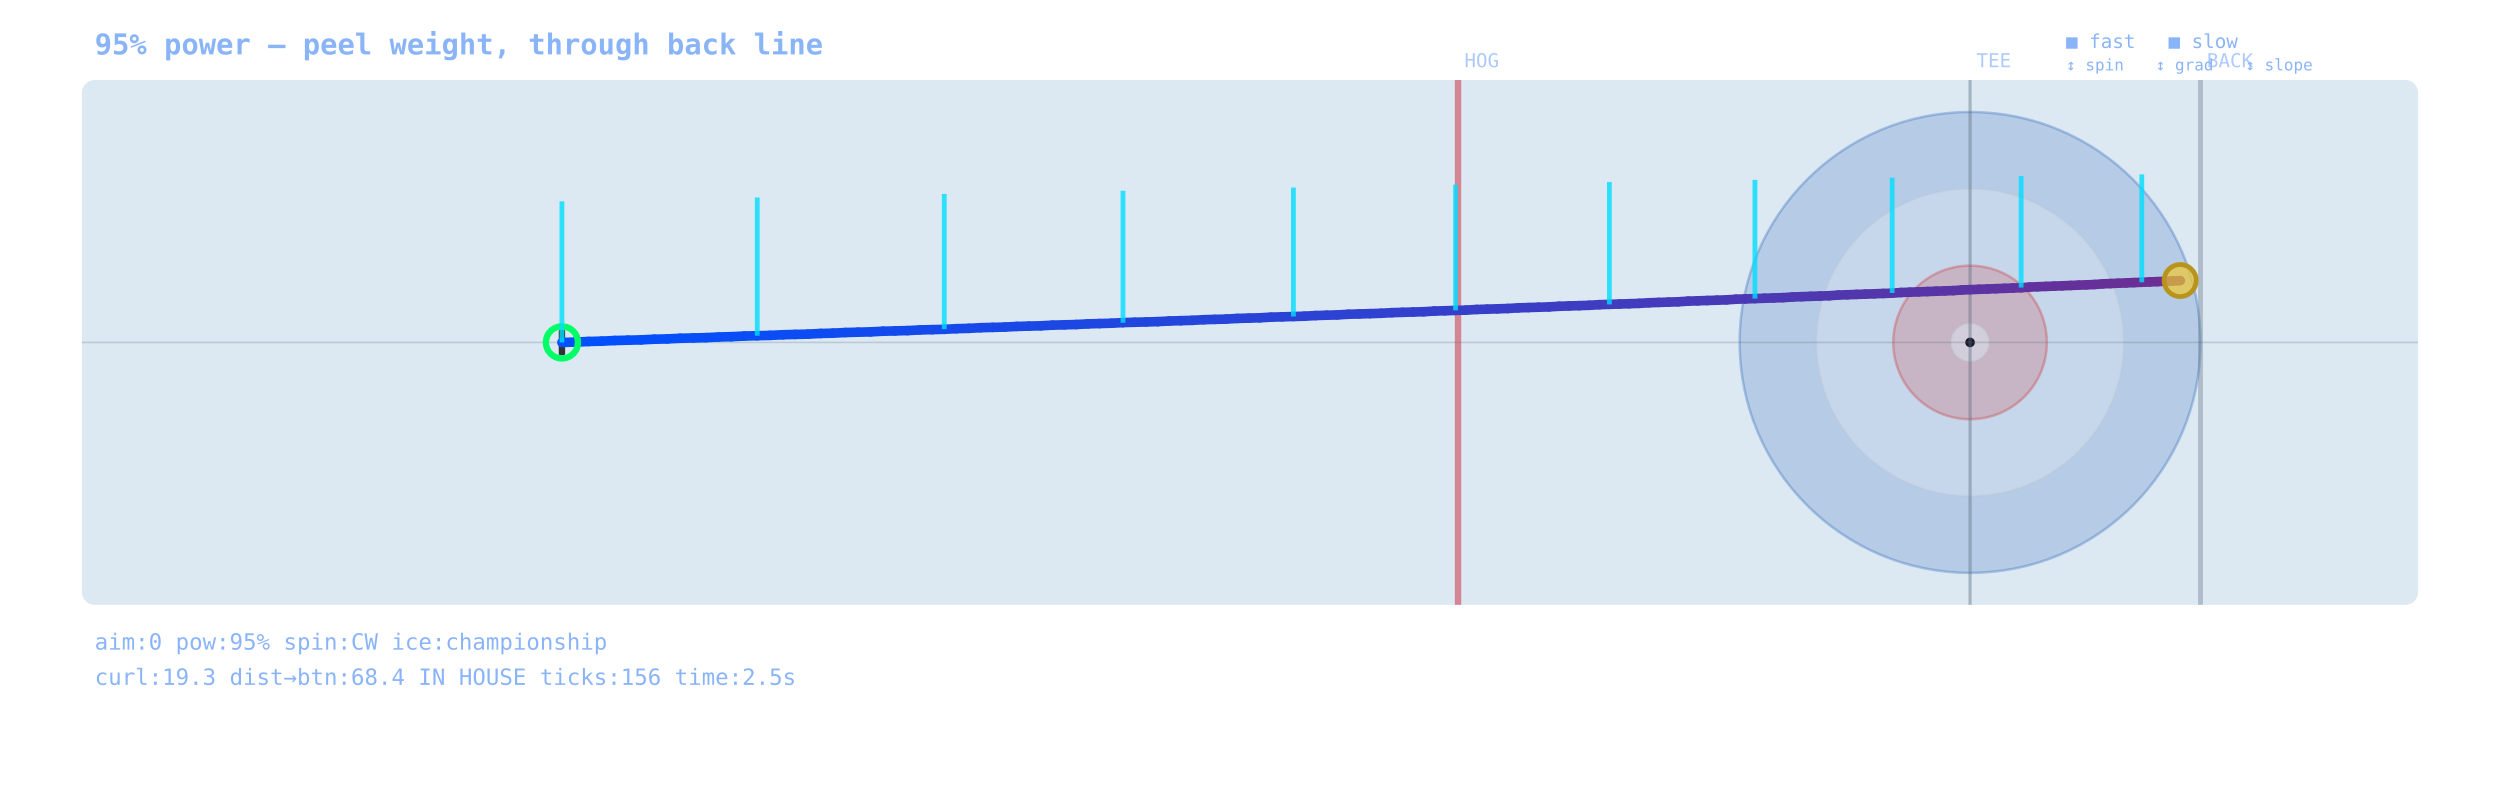
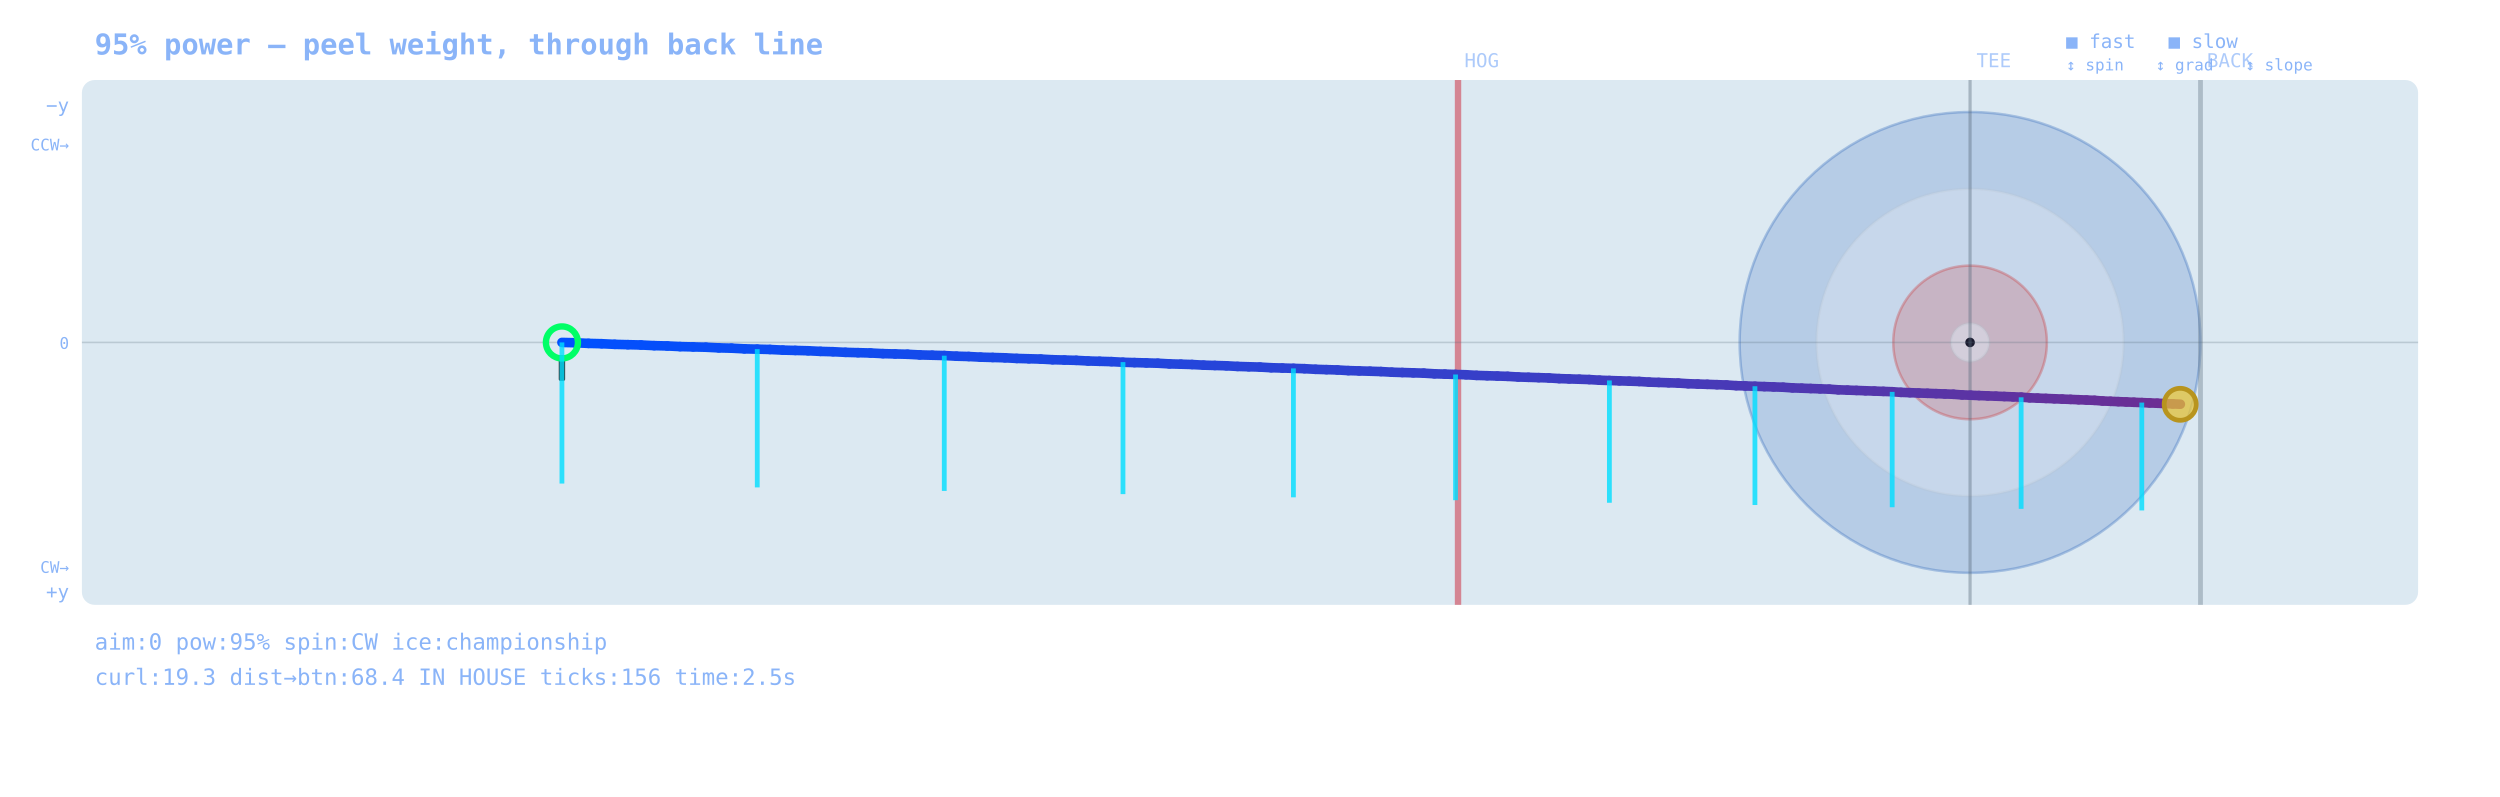
<svg xmlns="http://www.w3.org/2000/svg" width="800" height="255" viewBox="-25 -25 780 249" style="background:#0a0f1a">
  <defs>
    <style>text{font-family:monospace;fill:#8ab4f8;}</style>
  </defs>
  <rect x="0" y="0" width="730" height="164" fill="#dce9f2" rx="4" />
  <circle cx="590" cy="82" r="72" fill="rgba(30,90,180,0.2)" stroke="rgba(30,90,180,0.3)" stroke-width="0.8" />
  <circle cx="590" cy="82" r="48" fill="rgba(225,232,242,0.4)" stroke="rgba(180,190,200,0.2)" stroke-width="0.8" />
  <circle cx="590" cy="82" r="24" fill="rgba(200,40,40,0.2)" stroke="rgba(200,40,40,0.3)" stroke-width="0.8" />
  <circle cx="590" cy="82" r="6" fill="rgba(225,232,242,0.5)" stroke="rgba(180,190,200,0.3)" stroke-width="0.8" />
  <circle cx="590" cy="82" r="1.5" fill="#1a1a2e" />
  <line x1="430" y1="0" x2="430" y2="164" stroke="#cc2233" stroke-width="2" opacity="0.5" />
  <line x1="590" y1="0" x2="590" y2="164" stroke="#556677" stroke-width="1" opacity="0.4" />
  <line x1="662" y1="0" x2="662" y2="164" stroke="#667788" stroke-width="1.5" opacity="0.4" />
  <line x1="0" y1="82" x2="730" y2="82" stroke="#556677" stroke-width="0.5" opacity="0.25" />
-   <rect x="149" y="78" width="2" height="8" fill="#333" rx="0.5" />
+   <rect x="149" y="86" width="2" height="8" fill="#333" rx="0.5" />
  <text x="432" y="-4" font-size="6" fill="#cc2233" opacity="0.7">HOG</text>
  <text x="592" y="-4" font-size="6" fill="#778899" opacity="0.7">TEE</text>
  <text x="664" y="-4" font-size="6" fill="#778899" opacity="0.7">BACK</text>
-   <line x1="150.0" y1="82.0" x2="154.1" y2="81.9" stroke="rgb(0,80,255)" stroke-width="3" stroke-linecap="round" />
-   <line x1="154.1" y1="81.9" x2="158.3" y2="81.7" stroke="rgb(1,80,254)" stroke-width="3" stroke-linecap="round" />
-   <line x1="158.3" y1="81.7" x2="162.4" y2="81.6" stroke="rgb(1,80,254)" stroke-width="3" stroke-linecap="round" />
-   <line x1="162.4" y1="81.6" x2="166.5" y2="81.4" stroke="rgb(2,79,253)" stroke-width="3" stroke-linecap="round" />
-   <line x1="166.5" y1="81.4" x2="170.6" y2="81.3" stroke="rgb(3,79,252)" stroke-width="3" stroke-linecap="round" />
-   <line x1="170.6" y1="81.3" x2="174.7" y2="81.2" stroke="rgb(4,79,251)" stroke-width="3" stroke-linecap="round" />
-   <line x1="174.7" y1="81.2" x2="178.8" y2="81.0" stroke="rgb(4,79,251)" stroke-width="3" stroke-linecap="round" />
-   <line x1="178.8" y1="81.0" x2="182.9" y2="80.9" stroke="rgb(5,78,250)" stroke-width="3" stroke-linecap="round" />
-   <line x1="182.9" y1="80.9" x2="186.9" y2="80.7" stroke="rgb(6,78,249)" stroke-width="3" stroke-linecap="round" />
-   <line x1="186.9" y1="80.7" x2="191.0" y2="80.6" stroke="rgb(6,78,249)" stroke-width="3" stroke-linecap="round" />
-   <line x1="191.0" y1="80.6" x2="195.0" y2="80.5" stroke="rgb(7,78,248)" stroke-width="3" stroke-linecap="round" />
-   <line x1="195.0" y1="80.5" x2="199.0" y2="80.3" stroke="rgb(8,78,247)" stroke-width="3" stroke-linecap="round" />
-   <line x1="199.0" y1="80.3" x2="203.0" y2="80.2" stroke="rgb(8,77,247)" stroke-width="3" stroke-linecap="round" />
-   <line x1="203.0" y1="80.2" x2="207.0" y2="80.0" stroke="rgb(9,77,246)" stroke-width="3" stroke-linecap="round" />
-   <line x1="207.0" y1="80.0" x2="211.0" y2="79.9" stroke="rgb(10,77,245)" stroke-width="3" stroke-linecap="round" />
-   <line x1="211.0" y1="79.9" x2="215.0" y2="79.8" stroke="rgb(11,77,244)" stroke-width="3" stroke-linecap="round" />
-   <line x1="215.0" y1="79.8" x2="219.0" y2="79.6" stroke="rgb(11,76,244)" stroke-width="3" stroke-linecap="round" />
-   <line x1="219.0" y1="79.6" x2="222.9" y2="79.5" stroke="rgb(12,76,243)" stroke-width="3" stroke-linecap="round" />
-   <line x1="222.9" y1="79.5" x2="226.9" y2="79.4" stroke="rgb(13,76,242)" stroke-width="3" stroke-linecap="round" />
-   <line x1="226.9" y1="79.4" x2="230.8" y2="79.2" stroke="rgb(13,76,242)" stroke-width="3" stroke-linecap="round" />
-   <line x1="230.8" y1="79.2" x2="234.7" y2="79.1" stroke="rgb(14,76,241)" stroke-width="3" stroke-linecap="round" />
-   <line x1="234.7" y1="79.1" x2="238.6" y2="78.9" stroke="rgb(15,75,240)" stroke-width="3" stroke-linecap="round" />
-   <line x1="238.6" y1="78.9" x2="242.5" y2="78.8" stroke="rgb(16,75,239)" stroke-width="3" stroke-linecap="round" />
-   <line x1="242.5" y1="78.8" x2="246.4" y2="78.7" stroke="rgb(16,75,239)" stroke-width="3" stroke-linecap="round" />
-   <line x1="246.4" y1="78.7" x2="250.3" y2="78.5" stroke="rgb(17,75,238)" stroke-width="3" stroke-linecap="round" />
-   <line x1="250.3" y1="78.5" x2="254.1" y2="78.4" stroke="rgb(18,74,237)" stroke-width="3" stroke-linecap="round" />
-   <line x1="254.1" y1="78.4" x2="258.0" y2="78.3" stroke="rgb(18,74,237)" stroke-width="3" stroke-linecap="round" />
-   <line x1="258.0" y1="78.3" x2="261.8" y2="78.1" stroke="rgb(19,74,236)" stroke-width="3" stroke-linecap="round" />
-   <line x1="261.8" y1="78.1" x2="265.7" y2="78.0" stroke="rgb(20,74,235)" stroke-width="3" stroke-linecap="round" />
-   <line x1="265.7" y1="78.0" x2="269.5" y2="77.9" stroke="rgb(21,74,234)" stroke-width="3" stroke-linecap="round" />
-   <line x1="269.5" y1="77.9" x2="273.3" y2="77.7" stroke="rgb(21,73,234)" stroke-width="3" stroke-linecap="round" />
-   <line x1="273.3" y1="77.7" x2="277.1" y2="77.6" stroke="rgb(22,73,233)" stroke-width="3" stroke-linecap="round" />
-   <line x1="277.1" y1="77.6" x2="280.8" y2="77.4" stroke="rgb(23,73,232)" stroke-width="3" stroke-linecap="round" />
-   <line x1="280.8" y1="77.4" x2="284.6" y2="77.3" stroke="rgb(23,73,232)" stroke-width="3" stroke-linecap="round" />
-   <line x1="284.6" y1="77.3" x2="288.4" y2="77.2" stroke="rgb(24,72,231)" stroke-width="3" stroke-linecap="round" />
-   <line x1="288.4" y1="77.2" x2="292.1" y2="77.0" stroke="rgb(25,72,230)" stroke-width="3" stroke-linecap="round" />
-   <line x1="292.1" y1="77.0" x2="295.9" y2="76.9" stroke="rgb(25,72,230)" stroke-width="3" stroke-linecap="round" />
-   <line x1="295.9" y1="76.9" x2="299.6" y2="76.8" stroke="rgb(26,72,229)" stroke-width="3" stroke-linecap="round" />
-   <line x1="299.6" y1="76.8" x2="303.3" y2="76.6" stroke="rgb(27,72,228)" stroke-width="3" stroke-linecap="round" />
-   <line x1="303.3" y1="76.6" x2="307.0" y2="76.5" stroke="rgb(28,71,227)" stroke-width="3" stroke-linecap="round" />
-   <line x1="307.0" y1="76.5" x2="310.7" y2="76.4" stroke="rgb(28,71,227)" stroke-width="3" stroke-linecap="round" />
-   <line x1="310.7" y1="76.4" x2="314.4" y2="76.2" stroke="rgb(29,71,226)" stroke-width="3" stroke-linecap="round" />
-   <line x1="314.4" y1="76.2" x2="318.0" y2="76.1" stroke="rgb(30,71,225)" stroke-width="3" stroke-linecap="round" />
-   <line x1="318.0" y1="76.1" x2="321.7" y2="76.0" stroke="rgb(30,70,225)" stroke-width="3" stroke-linecap="round" />
-   <line x1="321.7" y1="76.0" x2="325.3" y2="75.8" stroke="rgb(31,70,224)" stroke-width="3" stroke-linecap="round" />
-   <line x1="325.3" y1="75.8" x2="328.9" y2="75.7" stroke="rgb(32,70,223)" stroke-width="3" stroke-linecap="round" />
-   <line x1="328.9" y1="75.7" x2="332.6" y2="75.6" stroke="rgb(33,70,222)" stroke-width="3" stroke-linecap="round" />
-   <line x1="332.6" y1="75.6" x2="336.2" y2="75.5" stroke="rgb(33,70,222)" stroke-width="3" stroke-linecap="round" />
-   <line x1="336.2" y1="75.5" x2="339.8" y2="75.3" stroke="rgb(34,69,221)" stroke-width="3" stroke-linecap="round" />
-   <line x1="339.8" y1="75.3" x2="343.4" y2="75.2" stroke="rgb(35,69,220)" stroke-width="3" stroke-linecap="round" />
-   <line x1="343.4" y1="75.2" x2="346.9" y2="75.1" stroke="rgb(35,69,220)" stroke-width="3" stroke-linecap="round" />
-   <line x1="346.9" y1="75.1" x2="350.5" y2="74.9" stroke="rgb(36,69,219)" stroke-width="3" stroke-linecap="round" />
-   <line x1="350.5" y1="74.9" x2="354.0" y2="74.8" stroke="rgb(37,68,218)" stroke-width="3" stroke-linecap="round" />
-   <line x1="354.0" y1="74.8" x2="357.6" y2="74.7" stroke="rgb(38,68,217)" stroke-width="3" stroke-linecap="round" />
-   <line x1="357.6" y1="74.7" x2="361.1" y2="74.5" stroke="rgb(38,68,217)" stroke-width="3" stroke-linecap="round" />
-   <line x1="361.1" y1="74.5" x2="364.6" y2="74.4" stroke="rgb(39,68,216)" stroke-width="3" stroke-linecap="round" />
-   <line x1="364.6" y1="74.4" x2="368.1" y2="74.3" stroke="rgb(40,68,215)" stroke-width="3" stroke-linecap="round" />
-   <line x1="368.1" y1="74.3" x2="371.6" y2="74.1" stroke="rgb(40,67,215)" stroke-width="3" stroke-linecap="round" />
-   <line x1="371.6" y1="74.1" x2="375.1" y2="74.0" stroke="rgb(41,67,214)" stroke-width="3" stroke-linecap="round" />
-   <line x1="375.1" y1="74.0" x2="378.6" y2="73.9" stroke="rgb(42,67,213)" stroke-width="3" stroke-linecap="round" />
-   <line x1="378.6" y1="73.9" x2="382.0" y2="73.8" stroke="rgb(42,67,213)" stroke-width="3" stroke-linecap="round" />
-   <line x1="382.0" y1="73.8" x2="385.5" y2="73.6" stroke="rgb(43,66,212)" stroke-width="3" stroke-linecap="round" />
-   <line x1="385.5" y1="73.6" x2="388.9" y2="73.5" stroke="rgb(44,66,211)" stroke-width="3" stroke-linecap="round" />
-   <line x1="388.9" y1="73.5" x2="392.3" y2="73.4" stroke="rgb(45,66,210)" stroke-width="3" stroke-linecap="round" />
-   <line x1="392.3" y1="73.4" x2="395.7" y2="73.2" stroke="rgb(45,66,210)" stroke-width="3" stroke-linecap="round" />
-   <line x1="395.7" y1="73.2" x2="399.1" y2="73.1" stroke="rgb(46,66,209)" stroke-width="3" stroke-linecap="round" />
-   <line x1="399.1" y1="73.1" x2="402.5" y2="73.0" stroke="rgb(47,65,208)" stroke-width="3" stroke-linecap="round" />
-   <line x1="402.5" y1="73.0" x2="405.9" y2="72.9" stroke="rgb(47,65,208)" stroke-width="3" stroke-linecap="round" />
-   <line x1="405.9" y1="72.9" x2="409.3" y2="72.7" stroke="rgb(48,65,207)" stroke-width="3" stroke-linecap="round" />
-   <line x1="409.3" y1="72.7" x2="412.6" y2="72.6" stroke="rgb(49,65,206)" stroke-width="3" stroke-linecap="round" />
-   <line x1="412.6" y1="72.6" x2="416.0" y2="72.5" stroke="rgb(50,64,205)" stroke-width="3" stroke-linecap="round" />
-   <line x1="416.0" y1="72.5" x2="419.3" y2="72.4" stroke="rgb(50,64,205)" stroke-width="3" stroke-linecap="round" />
-   <line x1="419.3" y1="72.4" x2="422.6" y2="72.2" stroke="rgb(51,64,204)" stroke-width="3" stroke-linecap="round" />
-   <line x1="422.6" y1="72.2" x2="425.9" y2="72.1" stroke="rgb(52,64,203)" stroke-width="3" stroke-linecap="round" />
-   <line x1="425.9" y1="72.1" x2="429.2" y2="72.0" stroke="rgb(52,64,203)" stroke-width="3" stroke-linecap="round" />
-   <line x1="429.2" y1="72.0" x2="432.5" y2="71.9" stroke="rgb(53,63,202)" stroke-width="3" stroke-linecap="round" />
-   <line x1="432.5" y1="71.9" x2="435.8" y2="71.7" stroke="rgb(54,63,201)" stroke-width="3" stroke-linecap="round" />
-   <line x1="435.8" y1="71.7" x2="439.1" y2="71.6" stroke="rgb(55,63,200)" stroke-width="3" stroke-linecap="round" />
-   <line x1="439.1" y1="71.6" x2="442.3" y2="71.5" stroke="rgb(55,63,200)" stroke-width="3" stroke-linecap="round" />
-   <line x1="442.3" y1="71.5" x2="445.5" y2="71.4" stroke="rgb(56,62,199)" stroke-width="3" stroke-linecap="round" />
-   <line x1="445.5" y1="71.4" x2="448.8" y2="71.2" stroke="rgb(57,62,198)" stroke-width="3" stroke-linecap="round" />
-   <line x1="448.8" y1="71.2" x2="452.0" y2="71.1" stroke="rgb(57,62,198)" stroke-width="3" stroke-linecap="round" />
-   <line x1="452.0" y1="71.1" x2="455.2" y2="71.0" stroke="rgb(58,62,197)" stroke-width="3" stroke-linecap="round" />
-   <line x1="455.2" y1="71.0" x2="458.4" y2="70.9" stroke="rgb(59,62,196)" stroke-width="3" stroke-linecap="round" />
-   <line x1="458.4" y1="70.9" x2="461.6" y2="70.7" stroke="rgb(59,61,196)" stroke-width="3" stroke-linecap="round" />
-   <line x1="461.6" y1="70.7" x2="464.7" y2="70.6" stroke="rgb(60,61,195)" stroke-width="3" stroke-linecap="round" />
-   <line x1="464.7" y1="70.6" x2="467.9" y2="70.5" stroke="rgb(61,61,194)" stroke-width="3" stroke-linecap="round" />
-   <line x1="467.9" y1="70.5" x2="471.0" y2="70.4" stroke="rgb(62,61,193)" stroke-width="3" stroke-linecap="round" />
-   <line x1="471.0" y1="70.4" x2="474.2" y2="70.2" stroke="rgb(62,60,193)" stroke-width="3" stroke-linecap="round" />
-   <line x1="474.2" y1="70.2" x2="477.3" y2="70.1" stroke="rgb(63,60,192)" stroke-width="3" stroke-linecap="round" />
-   <line x1="477.3" y1="70.1" x2="480.4" y2="70.0" stroke="rgb(64,60,191)" stroke-width="3" stroke-linecap="round" />
-   <line x1="480.4" y1="70.0" x2="483.5" y2="69.9" stroke="rgb(64,60,191)" stroke-width="3" stroke-linecap="round" />
-   <line x1="483.5" y1="69.9" x2="486.6" y2="69.8" stroke="rgb(65,60,190)" stroke-width="3" stroke-linecap="round" />
-   <line x1="486.6" y1="69.8" x2="489.7" y2="69.6" stroke="rgb(66,59,189)" stroke-width="3" stroke-linecap="round" />
-   <line x1="489.7" y1="69.6" x2="492.7" y2="69.5" stroke="rgb(67,59,188)" stroke-width="3" stroke-linecap="round" />
-   <line x1="492.7" y1="69.5" x2="495.8" y2="69.4" stroke="rgb(67,59,188)" stroke-width="3" stroke-linecap="round" />
-   <line x1="495.8" y1="69.4" x2="498.8" y2="69.3" stroke="rgb(68,59,187)" stroke-width="3" stroke-linecap="round" />
-   <line x1="498.8" y1="69.3" x2="501.9" y2="69.1" stroke="rgb(69,58,186)" stroke-width="3" stroke-linecap="round" />
-   <line x1="501.9" y1="69.1" x2="504.9" y2="69.0" stroke="rgb(69,58,186)" stroke-width="3" stroke-linecap="round" />
-   <line x1="504.9" y1="69.0" x2="507.9" y2="68.9" stroke="rgb(70,58,185)" stroke-width="3" stroke-linecap="round" />
-   <line x1="507.9" y1="68.9" x2="510.9" y2="68.8" stroke="rgb(71,58,184)" stroke-width="3" stroke-linecap="round" />
-   <line x1="510.9" y1="68.8" x2="513.9" y2="68.7" stroke="rgb(72,58,183)" stroke-width="3" stroke-linecap="round" />
-   <line x1="513.9" y1="68.7" x2="516.9" y2="68.5" stroke="rgb(72,57,183)" stroke-width="3" stroke-linecap="round" />
-   <line x1="516.9" y1="68.5" x2="519.8" y2="68.4" stroke="rgb(73,57,182)" stroke-width="3" stroke-linecap="round" />
-   <line x1="519.8" y1="68.4" x2="522.8" y2="68.3" stroke="rgb(74,57,181)" stroke-width="3" stroke-linecap="round" />
-   <line x1="522.8" y1="68.3" x2="525.7" y2="68.2" stroke="rgb(74,57,181)" stroke-width="3" stroke-linecap="round" />
-   <line x1="525.7" y1="68.2" x2="528.6" y2="68.1" stroke="rgb(75,56,180)" stroke-width="3" stroke-linecap="round" />
-   <line x1="528.6" y1="68.1" x2="531.6" y2="68.0" stroke="rgb(76,56,179)" stroke-width="3" stroke-linecap="round" />
-   <line x1="531.6" y1="68.0" x2="534.5" y2="67.8" stroke="rgb(76,56,179)" stroke-width="3" stroke-linecap="round" />
-   <line x1="534.5" y1="67.8" x2="537.4" y2="67.7" stroke="rgb(77,56,178)" stroke-width="3" stroke-linecap="round" />
-   <line x1="537.4" y1="67.7" x2="540.2" y2="67.6" stroke="rgb(78,56,177)" stroke-width="3" stroke-linecap="round" />
-   <line x1="540.2" y1="67.6" x2="543.1" y2="67.5" stroke="rgb(79,55,176)" stroke-width="3" stroke-linecap="round" />
-   <line x1="543.1" y1="67.5" x2="546.0" y2="67.4" stroke="rgb(79,55,176)" stroke-width="3" stroke-linecap="round" />
-   <line x1="546.0" y1="67.4" x2="548.8" y2="67.2" stroke="rgb(80,55,175)" stroke-width="3" stroke-linecap="round" />
-   <line x1="548.8" y1="67.2" x2="551.7" y2="67.1" stroke="rgb(81,55,174)" stroke-width="3" stroke-linecap="round" />
-   <line x1="551.7" y1="67.1" x2="554.5" y2="67.0" stroke="rgb(81,54,174)" stroke-width="3" stroke-linecap="round" />
-   <line x1="554.5" y1="67.0" x2="557.3" y2="66.9" stroke="rgb(82,54,173)" stroke-width="3" stroke-linecap="round" />
-   <line x1="557.3" y1="66.9" x2="560.1" y2="66.8" stroke="rgb(83,54,172)" stroke-width="3" stroke-linecap="round" />
-   <line x1="560.1" y1="66.8" x2="562.9" y2="66.7" stroke="rgb(84,54,171)" stroke-width="3" stroke-linecap="round" />
-   <line x1="562.9" y1="66.7" x2="565.7" y2="66.6" stroke="rgb(84,54,171)" stroke-width="3" stroke-linecap="round" />
-   <line x1="565.7" y1="66.6" x2="568.4" y2="66.4" stroke="rgb(85,53,170)" stroke-width="3" stroke-linecap="round" />
-   <line x1="568.4" y1="66.4" x2="571.2" y2="66.3" stroke="rgb(86,53,169)" stroke-width="3" stroke-linecap="round" />
-   <line x1="571.2" y1="66.3" x2="573.9" y2="66.2" stroke="rgb(86,53,169)" stroke-width="3" stroke-linecap="round" />
-   <line x1="573.9" y1="66.2" x2="576.7" y2="66.1" stroke="rgb(87,53,168)" stroke-width="3" stroke-linecap="round" />
-   <line x1="576.7" y1="66.1" x2="579.4" y2="66.0" stroke="rgb(88,52,167)" stroke-width="3" stroke-linecap="round" />
-   <line x1="579.4" y1="66.0" x2="582.1" y2="65.9" stroke="rgb(88,52,167)" stroke-width="3" stroke-linecap="round" />
-   <line x1="582.1" y1="65.9" x2="584.8" y2="65.8" stroke="rgb(89,52,166)" stroke-width="3" stroke-linecap="round" />
-   <line x1="584.8" y1="65.8" x2="587.5" y2="65.6" stroke="rgb(90,52,165)" stroke-width="3" stroke-linecap="round" />
-   <line x1="587.5" y1="65.6" x2="590.2" y2="65.5" stroke="rgb(91,52,164)" stroke-width="3" stroke-linecap="round" />
-   <line x1="590.2" y1="65.5" x2="592.8" y2="65.4" stroke="rgb(91,51,164)" stroke-width="3" stroke-linecap="round" />
-   <line x1="592.8" y1="65.4" x2="595.5" y2="65.3" stroke="rgb(92,51,163)" stroke-width="3" stroke-linecap="round" />
-   <line x1="595.5" y1="65.3" x2="598.1" y2="65.2" stroke="rgb(93,51,162)" stroke-width="3" stroke-linecap="round" />
-   <line x1="598.1" y1="65.2" x2="600.7" y2="65.1" stroke="rgb(93,51,162)" stroke-width="3" stroke-linecap="round" />
-   <line x1="600.7" y1="65.1" x2="603.4" y2="65.0" stroke="rgb(94,50,161)" stroke-width="3" stroke-linecap="round" />
-   <line x1="603.4" y1="65.0" x2="606.0" y2="64.9" stroke="rgb(95,50,160)" stroke-width="3" stroke-linecap="round" />
-   <line x1="606.0" y1="64.9" x2="608.6" y2="64.7" stroke="rgb(96,50,159)" stroke-width="3" stroke-linecap="round" />
-   <line x1="608.6" y1="64.7" x2="611.1" y2="64.6" stroke="rgb(96,50,159)" stroke-width="3" stroke-linecap="round" />
-   <line x1="611.1" y1="64.6" x2="613.7" y2="64.5" stroke="rgb(97,50,158)" stroke-width="3" stroke-linecap="round" />
-   <line x1="613.7" y1="64.5" x2="616.3" y2="64.4" stroke="rgb(98,49,157)" stroke-width="3" stroke-linecap="round" />
-   <line x1="616.3" y1="64.4" x2="618.8" y2="64.3" stroke="rgb(98,49,157)" stroke-width="3" stroke-linecap="round" />
-   <line x1="618.8" y1="64.3" x2="621.4" y2="64.2" stroke="rgb(99,49,156)" stroke-width="3" stroke-linecap="round" />
-   <line x1="621.4" y1="64.2" x2="623.9" y2="64.1" stroke="rgb(100,49,155)" stroke-width="3" stroke-linecap="round" />
-   <line x1="623.9" y1="64.1" x2="626.4" y2="64.0" stroke="rgb(101,48,154)" stroke-width="3" stroke-linecap="round" />
-   <line x1="626.4" y1="64.0" x2="628.9" y2="63.9" stroke="rgb(101,48,154)" stroke-width="3" stroke-linecap="round" />
-   <line x1="628.9" y1="63.9" x2="631.4" y2="63.7" stroke="rgb(102,48,153)" stroke-width="3" stroke-linecap="round" />
-   <line x1="631.4" y1="63.7" x2="633.9" y2="63.6" stroke="rgb(103,48,152)" stroke-width="3" stroke-linecap="round" />
-   <line x1="633.9" y1="63.6" x2="636.3" y2="63.5" stroke="rgb(103,48,152)" stroke-width="3" stroke-linecap="round" />
-   <line x1="636.3" y1="63.5" x2="638.8" y2="63.4" stroke="rgb(104,47,151)" stroke-width="3" stroke-linecap="round" />
-   <line x1="638.8" y1="63.4" x2="641.2" y2="63.3" stroke="rgb(105,47,150)" stroke-width="3" stroke-linecap="round" />
-   <line x1="641.2" y1="63.3" x2="643.7" y2="63.2" stroke="rgb(105,47,150)" stroke-width="3" stroke-linecap="round" />
-   <line x1="643.7" y1="63.2" x2="646.1" y2="63.1" stroke="rgb(106,47,149)" stroke-width="3" stroke-linecap="round" />
-   <line x1="646.1" y1="63.1" x2="648.5" y2="63.0" stroke="rgb(107,46,148)" stroke-width="3" stroke-linecap="round" />
-   <line x1="648.5" y1="63.0" x2="650.9" y2="62.9" stroke="rgb(108,46,147)" stroke-width="3" stroke-linecap="round" />
-   <line x1="650.9" y1="62.9" x2="653.3" y2="62.8" stroke="rgb(108,46,147)" stroke-width="3" stroke-linecap="round" />
-   <line x1="653.3" y1="62.8" x2="655.7" y2="62.7" stroke="rgb(109,46,146)" stroke-width="3" stroke-linecap="round" />
+   <text x="-4" y="10" font-size="6" fill="#6a8aaa" text-anchor="end">−y</text>
+   <text x="-4" y="162" font-size="6" fill="#6a8aaa" text-anchor="end">+y</text>
+   <text x="-4" y="84" font-size="5" fill="#556677" text-anchor="end">0</text>
+   <text x="-4" y="22" font-size="5" fill="#445566" text-anchor="end">CCW→</text>
+   <text x="-4" y="154" font-size="5" fill="#445566" text-anchor="end">CW→</text>
+   <line x1="150.0" y1="82.0" x2="154.1" y2="82.1" stroke="rgb(0,80,255)" stroke-width="3" stroke-linecap="round" />
+   <line x1="154.1" y1="82.1" x2="158.3" y2="82.3" stroke="rgb(1,80,254)" stroke-width="3" stroke-linecap="round" />
+   <line x1="158.3" y1="82.3" x2="162.4" y2="82.4" stroke="rgb(1,80,254)" stroke-width="3" stroke-linecap="round" />
+   <line x1="162.4" y1="82.4" x2="166.5" y2="82.6" stroke="rgb(2,79,253)" stroke-width="3" stroke-linecap="round" />
+   <line x1="166.5" y1="82.6" x2="170.6" y2="82.7" stroke="rgb(3,79,252)" stroke-width="3" stroke-linecap="round" />
+   <line x1="170.6" y1="82.7" x2="174.7" y2="82.8" stroke="rgb(4,79,251)" stroke-width="3" stroke-linecap="round" />
+   <line x1="174.7" y1="82.8" x2="178.8" y2="83.0" stroke="rgb(4,79,251)" stroke-width="3" stroke-linecap="round" />
+   <line x1="178.8" y1="83.0" x2="182.9" y2="83.1" stroke="rgb(5,78,250)" stroke-width="3" stroke-linecap="round" />
+   <line x1="182.9" y1="83.1" x2="186.9" y2="83.3" stroke="rgb(6,78,249)" stroke-width="3" stroke-linecap="round" />
+   <line x1="186.9" y1="83.3" x2="191.0" y2="83.4" stroke="rgb(6,78,249)" stroke-width="3" stroke-linecap="round" />
+   <line x1="191.0" y1="83.4" x2="195.0" y2="83.5" stroke="rgb(7,78,248)" stroke-width="3" stroke-linecap="round" />
+   <line x1="195.0" y1="83.5" x2="199.0" y2="83.7" stroke="rgb(8,78,247)" stroke-width="3" stroke-linecap="round" />
+   <line x1="199.0" y1="83.7" x2="203.0" y2="83.8" stroke="rgb(8,77,247)" stroke-width="3" stroke-linecap="round" />
+   <line x1="203.0" y1="83.8" x2="207.0" y2="84.0" stroke="rgb(9,77,246)" stroke-width="3" stroke-linecap="round" />
+   <line x1="207.0" y1="84.0" x2="211.0" y2="84.1" stroke="rgb(10,77,245)" stroke-width="3" stroke-linecap="round" />
+   <line x1="211.0" y1="84.1" x2="215.0" y2="84.2" stroke="rgb(11,77,244)" stroke-width="3" stroke-linecap="round" />
+   <line x1="215.0" y1="84.2" x2="219.0" y2="84.4" stroke="rgb(11,76,244)" stroke-width="3" stroke-linecap="round" />
+   <line x1="219.0" y1="84.4" x2="222.9" y2="84.5" stroke="rgb(12,76,243)" stroke-width="3" stroke-linecap="round" />
+   <line x1="222.9" y1="84.5" x2="226.9" y2="84.6" stroke="rgb(13,76,242)" stroke-width="3" stroke-linecap="round" />
+   <line x1="226.9" y1="84.6" x2="230.8" y2="84.8" stroke="rgb(13,76,242)" stroke-width="3" stroke-linecap="round" />
+   <line x1="230.8" y1="84.8" x2="234.7" y2="84.9" stroke="rgb(14,76,241)" stroke-width="3" stroke-linecap="round" />
+   <line x1="234.7" y1="84.9" x2="238.6" y2="85.1" stroke="rgb(15,75,240)" stroke-width="3" stroke-linecap="round" />
+   <line x1="238.6" y1="85.1" x2="242.5" y2="85.2" stroke="rgb(16,75,239)" stroke-width="3" stroke-linecap="round" />
+   <line x1="242.5" y1="85.2" x2="246.4" y2="85.3" stroke="rgb(16,75,239)" stroke-width="3" stroke-linecap="round" />
+   <line x1="246.4" y1="85.3" x2="250.3" y2="85.5" stroke="rgb(17,75,238)" stroke-width="3" stroke-linecap="round" />
+   <line x1="250.3" y1="85.5" x2="254.1" y2="85.6" stroke="rgb(18,74,237)" stroke-width="3" stroke-linecap="round" />
+   <line x1="254.1" y1="85.6" x2="258.0" y2="85.7" stroke="rgb(18,74,237)" stroke-width="3" stroke-linecap="round" />
+   <line x1="258.0" y1="85.7" x2="261.8" y2="85.9" stroke="rgb(19,74,236)" stroke-width="3" stroke-linecap="round" />
+   <line x1="261.8" y1="85.9" x2="265.7" y2="86.0" stroke="rgb(20,74,235)" stroke-width="3" stroke-linecap="round" />
+   <line x1="265.7" y1="86.0" x2="269.5" y2="86.1" stroke="rgb(21,74,234)" stroke-width="3" stroke-linecap="round" />
+   <line x1="269.5" y1="86.1" x2="273.3" y2="86.3" stroke="rgb(21,73,234)" stroke-width="3" stroke-linecap="round" />
+   <line x1="273.3" y1="86.3" x2="277.1" y2="86.4" stroke="rgb(22,73,233)" stroke-width="3" stroke-linecap="round" />
+   <line x1="277.1" y1="86.4" x2="280.8" y2="86.6" stroke="rgb(23,73,232)" stroke-width="3" stroke-linecap="round" />
+   <line x1="280.8" y1="86.6" x2="284.6" y2="86.7" stroke="rgb(23,73,232)" stroke-width="3" stroke-linecap="round" />
+   <line x1="284.6" y1="86.7" x2="288.4" y2="86.8" stroke="rgb(24,72,231)" stroke-width="3" stroke-linecap="round" />
+   <line x1="288.4" y1="86.8" x2="292.1" y2="87.0" stroke="rgb(25,72,230)" stroke-width="3" stroke-linecap="round" />
+   <line x1="292.1" y1="87.0" x2="295.9" y2="87.1" stroke="rgb(25,72,230)" stroke-width="3" stroke-linecap="round" />
+   <line x1="295.9" y1="87.1" x2="299.6" y2="87.2" stroke="rgb(26,72,229)" stroke-width="3" stroke-linecap="round" />
+   <line x1="299.6" y1="87.2" x2="303.3" y2="87.4" stroke="rgb(27,72,228)" stroke-width="3" stroke-linecap="round" />
+   <line x1="303.3" y1="87.4" x2="307.0" y2="87.5" stroke="rgb(28,71,227)" stroke-width="3" stroke-linecap="round" />
+   <line x1="307.0" y1="87.5" x2="310.7" y2="87.6" stroke="rgb(28,71,227)" stroke-width="3" stroke-linecap="round" />
+   <line x1="310.7" y1="87.6" x2="314.4" y2="87.8" stroke="rgb(29,71,226)" stroke-width="3" stroke-linecap="round" />
+   <line x1="314.4" y1="87.8" x2="318.0" y2="87.9" stroke="rgb(30,71,225)" stroke-width="3" stroke-linecap="round" />
+   <line x1="318.0" y1="87.9" x2="321.7" y2="88.0" stroke="rgb(30,70,225)" stroke-width="3" stroke-linecap="round" />
+   <line x1="321.7" y1="88.0" x2="325.3" y2="88.2" stroke="rgb(31,70,224)" stroke-width="3" stroke-linecap="round" />
+   <line x1="325.3" y1="88.2" x2="328.9" y2="88.3" stroke="rgb(32,70,223)" stroke-width="3" stroke-linecap="round" />
+   <line x1="328.9" y1="88.3" x2="332.6" y2="88.4" stroke="rgb(33,70,222)" stroke-width="3" stroke-linecap="round" />
+   <line x1="332.6" y1="88.4" x2="336.2" y2="88.5" stroke="rgb(33,70,222)" stroke-width="3" stroke-linecap="round" />
+   <line x1="336.2" y1="88.5" x2="339.8" y2="88.7" stroke="rgb(34,69,221)" stroke-width="3" stroke-linecap="round" />
+   <line x1="339.8" y1="88.7" x2="343.4" y2="88.8" stroke="rgb(35,69,220)" stroke-width="3" stroke-linecap="round" />
+   <line x1="343.4" y1="88.8" x2="346.9" y2="88.9" stroke="rgb(35,69,220)" stroke-width="3" stroke-linecap="round" />
+   <line x1="346.9" y1="88.9" x2="350.5" y2="89.1" stroke="rgb(36,69,219)" stroke-width="3" stroke-linecap="round" />
+   <line x1="350.5" y1="89.1" x2="354.0" y2="89.2" stroke="rgb(37,68,218)" stroke-width="3" stroke-linecap="round" />
+   <line x1="354.0" y1="89.2" x2="357.6" y2="89.3" stroke="rgb(38,68,217)" stroke-width="3" stroke-linecap="round" />
+   <line x1="357.6" y1="89.3" x2="361.1" y2="89.5" stroke="rgb(38,68,217)" stroke-width="3" stroke-linecap="round" />
+   <line x1="361.1" y1="89.5" x2="364.6" y2="89.6" stroke="rgb(39,68,216)" stroke-width="3" stroke-linecap="round" />
+   <line x1="364.6" y1="89.6" x2="368.1" y2="89.7" stroke="rgb(40,68,215)" stroke-width="3" stroke-linecap="round" />
+   <line x1="368.1" y1="89.7" x2="371.6" y2="89.9" stroke="rgb(40,67,215)" stroke-width="3" stroke-linecap="round" />
+   <line x1="371.6" y1="89.9" x2="375.1" y2="90.0" stroke="rgb(41,67,214)" stroke-width="3" stroke-linecap="round" />
+   <line x1="375.1" y1="90.0" x2="378.6" y2="90.1" stroke="rgb(42,67,213)" stroke-width="3" stroke-linecap="round" />
+   <line x1="378.6" y1="90.1" x2="382.0" y2="90.2" stroke="rgb(42,67,213)" stroke-width="3" stroke-linecap="round" />
+   <line x1="382.0" y1="90.2" x2="385.5" y2="90.4" stroke="rgb(43,66,212)" stroke-width="3" stroke-linecap="round" />
+   <line x1="385.5" y1="90.4" x2="388.9" y2="90.5" stroke="rgb(44,66,211)" stroke-width="3" stroke-linecap="round" />
+   <line x1="388.9" y1="90.5" x2="392.3" y2="90.6" stroke="rgb(45,66,210)" stroke-width="3" stroke-linecap="round" />
+   <line x1="392.3" y1="90.6" x2="395.7" y2="90.8" stroke="rgb(45,66,210)" stroke-width="3" stroke-linecap="round" />
+   <line x1="395.7" y1="90.8" x2="399.1" y2="90.9" stroke="rgb(46,66,209)" stroke-width="3" stroke-linecap="round" />
+   <line x1="399.1" y1="90.9" x2="402.5" y2="91.0" stroke="rgb(47,65,208)" stroke-width="3" stroke-linecap="round" />
+   <line x1="402.5" y1="91.0" x2="405.9" y2="91.1" stroke="rgb(47,65,208)" stroke-width="3" stroke-linecap="round" />
+   <line x1="405.9" y1="91.1" x2="409.3" y2="91.3" stroke="rgb(48,65,207)" stroke-width="3" stroke-linecap="round" />
+   <line x1="409.3" y1="91.3" x2="412.6" y2="91.4" stroke="rgb(49,65,206)" stroke-width="3" stroke-linecap="round" />
+   <line x1="412.6" y1="91.4" x2="416.0" y2="91.5" stroke="rgb(50,64,205)" stroke-width="3" stroke-linecap="round" />
+   <line x1="416.0" y1="91.5" x2="419.3" y2="91.6" stroke="rgb(50,64,205)" stroke-width="3" stroke-linecap="round" />
+   <line x1="419.3" y1="91.6" x2="422.6" y2="91.8" stroke="rgb(51,64,204)" stroke-width="3" stroke-linecap="round" />
+   <line x1="422.6" y1="91.8" x2="425.9" y2="91.9" stroke="rgb(52,64,203)" stroke-width="3" stroke-linecap="round" />
+   <line x1="425.9" y1="91.9" x2="429.2" y2="92.0" stroke="rgb(52,64,203)" stroke-width="3" stroke-linecap="round" />
+   <line x1="429.2" y1="92.0" x2="432.5" y2="92.1" stroke="rgb(53,63,202)" stroke-width="3" stroke-linecap="round" />
+   <line x1="432.5" y1="92.1" x2="435.8" y2="92.3" stroke="rgb(54,63,201)" stroke-width="3" stroke-linecap="round" />
+   <line x1="435.8" y1="92.3" x2="439.1" y2="92.4" stroke="rgb(55,63,200)" stroke-width="3" stroke-linecap="round" />
+   <line x1="439.1" y1="92.4" x2="442.3" y2="92.5" stroke="rgb(55,63,200)" stroke-width="3" stroke-linecap="round" />
+   <line x1="442.3" y1="92.5" x2="445.5" y2="92.6" stroke="rgb(56,62,199)" stroke-width="3" stroke-linecap="round" />
+   <line x1="445.5" y1="92.6" x2="448.8" y2="92.8" stroke="rgb(57,62,198)" stroke-width="3" stroke-linecap="round" />
+   <line x1="448.8" y1="92.8" x2="452.0" y2="92.9" stroke="rgb(57,62,198)" stroke-width="3" stroke-linecap="round" />
+   <line x1="452.0" y1="92.9" x2="455.2" y2="93.0" stroke="rgb(58,62,197)" stroke-width="3" stroke-linecap="round" />
+   <line x1="455.2" y1="93.0" x2="458.4" y2="93.1" stroke="rgb(59,62,196)" stroke-width="3" stroke-linecap="round" />
+   <line x1="458.4" y1="93.1" x2="461.6" y2="93.3" stroke="rgb(59,61,196)" stroke-width="3" stroke-linecap="round" />
+   <line x1="461.6" y1="93.3" x2="464.7" y2="93.4" stroke="rgb(60,61,195)" stroke-width="3" stroke-linecap="round" />
+   <line x1="464.7" y1="93.4" x2="467.9" y2="93.5" stroke="rgb(61,61,194)" stroke-width="3" stroke-linecap="round" />
+   <line x1="467.9" y1="93.5" x2="471.0" y2="93.6" stroke="rgb(62,61,193)" stroke-width="3" stroke-linecap="round" />
+   <line x1="471.0" y1="93.6" x2="474.2" y2="93.8" stroke="rgb(62,60,193)" stroke-width="3" stroke-linecap="round" />
+   <line x1="474.2" y1="93.8" x2="477.3" y2="93.9" stroke="rgb(63,60,192)" stroke-width="3" stroke-linecap="round" />
+   <line x1="477.3" y1="93.9" x2="480.4" y2="94.0" stroke="rgb(64,60,191)" stroke-width="3" stroke-linecap="round" />
+   <line x1="480.4" y1="94.0" x2="483.5" y2="94.1" stroke="rgb(64,60,191)" stroke-width="3" stroke-linecap="round" />
+   <line x1="483.5" y1="94.1" x2="486.6" y2="94.2" stroke="rgb(65,60,190)" stroke-width="3" stroke-linecap="round" />
+   <line x1="486.6" y1="94.2" x2="489.7" y2="94.4" stroke="rgb(66,59,189)" stroke-width="3" stroke-linecap="round" />
+   <line x1="489.7" y1="94.4" x2="492.7" y2="94.5" stroke="rgb(67,59,188)" stroke-width="3" stroke-linecap="round" />
+   <line x1="492.7" y1="94.5" x2="495.8" y2="94.6" stroke="rgb(67,59,188)" stroke-width="3" stroke-linecap="round" />
+   <line x1="495.8" y1="94.6" x2="498.8" y2="94.7" stroke="rgb(68,59,187)" stroke-width="3" stroke-linecap="round" />
+   <line x1="498.8" y1="94.7" x2="501.9" y2="94.9" stroke="rgb(69,58,186)" stroke-width="3" stroke-linecap="round" />
+   <line x1="501.9" y1="94.9" x2="504.9" y2="95.0" stroke="rgb(69,58,186)" stroke-width="3" stroke-linecap="round" />
+   <line x1="504.9" y1="95.0" x2="507.9" y2="95.1" stroke="rgb(70,58,185)" stroke-width="3" stroke-linecap="round" />
+   <line x1="507.9" y1="95.1" x2="510.9" y2="95.2" stroke="rgb(71,58,184)" stroke-width="3" stroke-linecap="round" />
+   <line x1="510.9" y1="95.2" x2="513.9" y2="95.3" stroke="rgb(72,58,183)" stroke-width="3" stroke-linecap="round" />
+   <line x1="513.9" y1="95.3" x2="516.9" y2="95.5" stroke="rgb(72,57,183)" stroke-width="3" stroke-linecap="round" />
+   <line x1="516.9" y1="95.5" x2="519.8" y2="95.6" stroke="rgb(73,57,182)" stroke-width="3" stroke-linecap="round" />
+   <line x1="519.8" y1="95.6" x2="522.8" y2="95.7" stroke="rgb(74,57,181)" stroke-width="3" stroke-linecap="round" />
+   <line x1="522.8" y1="95.7" x2="525.7" y2="95.8" stroke="rgb(74,57,181)" stroke-width="3" stroke-linecap="round" />
+   <line x1="525.7" y1="95.8" x2="528.6" y2="95.9" stroke="rgb(75,56,180)" stroke-width="3" stroke-linecap="round" />
+   <line x1="528.6" y1="95.9" x2="531.6" y2="96.0" stroke="rgb(76,56,179)" stroke-width="3" stroke-linecap="round" />
+   <line x1="531.6" y1="96.0" x2="534.5" y2="96.2" stroke="rgb(76,56,179)" stroke-width="3" stroke-linecap="round" />
+   <line x1="534.5" y1="96.2" x2="537.4" y2="96.3" stroke="rgb(77,56,178)" stroke-width="3" stroke-linecap="round" />
+   <line x1="537.4" y1="96.3" x2="540.2" y2="96.4" stroke="rgb(78,56,177)" stroke-width="3" stroke-linecap="round" />
+   <line x1="540.2" y1="96.4" x2="543.1" y2="96.5" stroke="rgb(79,55,176)" stroke-width="3" stroke-linecap="round" />
+   <line x1="543.1" y1="96.5" x2="546.0" y2="96.6" stroke="rgb(79,55,176)" stroke-width="3" stroke-linecap="round" />
+   <line x1="546.0" y1="96.6" x2="548.8" y2="96.8" stroke="rgb(80,55,175)" stroke-width="3" stroke-linecap="round" />
+   <line x1="548.8" y1="96.8" x2="551.7" y2="96.9" stroke="rgb(81,55,174)" stroke-width="3" stroke-linecap="round" />
+   <line x1="551.7" y1="96.9" x2="554.5" y2="97.0" stroke="rgb(81,54,174)" stroke-width="3" stroke-linecap="round" />
+   <line x1="554.5" y1="97.0" x2="557.3" y2="97.1" stroke="rgb(82,54,173)" stroke-width="3" stroke-linecap="round" />
+   <line x1="557.3" y1="97.1" x2="560.1" y2="97.2" stroke="rgb(83,54,172)" stroke-width="3" stroke-linecap="round" />
+   <line x1="560.1" y1="97.2" x2="562.9" y2="97.3" stroke="rgb(84,54,171)" stroke-width="3" stroke-linecap="round" />
+   <line x1="562.9" y1="97.3" x2="565.7" y2="97.4" stroke="rgb(84,54,171)" stroke-width="3" stroke-linecap="round" />
+   <line x1="565.7" y1="97.4" x2="568.4" y2="97.6" stroke="rgb(85,53,170)" stroke-width="3" stroke-linecap="round" />
+   <line x1="568.4" y1="97.6" x2="571.2" y2="97.7" stroke="rgb(86,53,169)" stroke-width="3" stroke-linecap="round" />
+   <line x1="571.2" y1="97.7" x2="573.9" y2="97.8" stroke="rgb(86,53,169)" stroke-width="3" stroke-linecap="round" />
+   <line x1="573.9" y1="97.8" x2="576.7" y2="97.9" stroke="rgb(87,53,168)" stroke-width="3" stroke-linecap="round" />
+   <line x1="576.7" y1="97.9" x2="579.4" y2="98.0" stroke="rgb(88,52,167)" stroke-width="3" stroke-linecap="round" />
+   <line x1="579.4" y1="98.0" x2="582.1" y2="98.1" stroke="rgb(88,52,167)" stroke-width="3" stroke-linecap="round" />
+   <line x1="582.1" y1="98.1" x2="584.8" y2="98.2" stroke="rgb(89,52,166)" stroke-width="3" stroke-linecap="round" />
+   <line x1="584.8" y1="98.2" x2="587.5" y2="98.4" stroke="rgb(90,52,165)" stroke-width="3" stroke-linecap="round" />
+   <line x1="587.5" y1="98.4" x2="590.2" y2="98.5" stroke="rgb(91,52,164)" stroke-width="3" stroke-linecap="round" />
+   <line x1="590.2" y1="98.5" x2="592.8" y2="98.6" stroke="rgb(91,51,164)" stroke-width="3" stroke-linecap="round" />
+   <line x1="592.8" y1="98.6" x2="595.5" y2="98.7" stroke="rgb(92,51,163)" stroke-width="3" stroke-linecap="round" />
+   <line x1="595.5" y1="98.7" x2="598.1" y2="98.8" stroke="rgb(93,51,162)" stroke-width="3" stroke-linecap="round" />
+   <line x1="598.1" y1="98.8" x2="600.7" y2="98.9" stroke="rgb(93,51,162)" stroke-width="3" stroke-linecap="round" />
+   <line x1="600.7" y1="98.9" x2="603.4" y2="99.0" stroke="rgb(94,50,161)" stroke-width="3" stroke-linecap="round" />
+   <line x1="603.4" y1="99.0" x2="606.0" y2="99.1" stroke="rgb(95,50,160)" stroke-width="3" stroke-linecap="round" />
+   <line x1="606.0" y1="99.1" x2="608.6" y2="99.3" stroke="rgb(96,50,159)" stroke-width="3" stroke-linecap="round" />
+   <line x1="608.6" y1="99.3" x2="611.1" y2="99.4" stroke="rgb(96,50,159)" stroke-width="3" stroke-linecap="round" />
+   <line x1="611.1" y1="99.4" x2="613.7" y2="99.5" stroke="rgb(97,50,158)" stroke-width="3" stroke-linecap="round" />
+   <line x1="613.7" y1="99.5" x2="616.3" y2="99.6" stroke="rgb(98,49,157)" stroke-width="3" stroke-linecap="round" />
+   <line x1="616.3" y1="99.6" x2="618.8" y2="99.7" stroke="rgb(98,49,157)" stroke-width="3" stroke-linecap="round" />
+   <line x1="618.8" y1="99.7" x2="621.4" y2="99.8" stroke="rgb(99,49,156)" stroke-width="3" stroke-linecap="round" />
+   <line x1="621.4" y1="99.8" x2="623.9" y2="99.9" stroke="rgb(100,49,155)" stroke-width="3" stroke-linecap="round" />
+   <line x1="623.9" y1="99.9" x2="626.4" y2="100.0" stroke="rgb(101,48,154)" stroke-width="3" stroke-linecap="round" />
+   <line x1="626.4" y1="100.0" x2="628.9" y2="100.1" stroke="rgb(101,48,154)" stroke-width="3" stroke-linecap="round" />
+   <line x1="628.9" y1="100.1" x2="631.4" y2="100.3" stroke="rgb(102,48,153)" stroke-width="3" stroke-linecap="round" />
+   <line x1="631.4" y1="100.3" x2="633.9" y2="100.4" stroke="rgb(103,48,152)" stroke-width="3" stroke-linecap="round" />
+   <line x1="633.9" y1="100.4" x2="636.3" y2="100.5" stroke="rgb(103,48,152)" stroke-width="3" stroke-linecap="round" />
+   <line x1="636.3" y1="100.5" x2="638.8" y2="100.6" stroke="rgb(104,47,151)" stroke-width="3" stroke-linecap="round" />
+   <line x1="638.8" y1="100.6" x2="641.2" y2="100.7" stroke="rgb(105,47,150)" stroke-width="3" stroke-linecap="round" />
+   <line x1="641.2" y1="100.7" x2="643.7" y2="100.8" stroke="rgb(105,47,150)" stroke-width="3" stroke-linecap="round" />
+   <line x1="643.7" y1="100.8" x2="646.1" y2="100.9" stroke="rgb(106,47,149)" stroke-width="3" stroke-linecap="round" />
+   <line x1="646.1" y1="100.9" x2="648.5" y2="101.0" stroke="rgb(107,46,148)" stroke-width="3" stroke-linecap="round" />
+   <line x1="648.5" y1="101.0" x2="650.9" y2="101.1" stroke="rgb(108,46,147)" stroke-width="3" stroke-linecap="round" />
+   <line x1="650.9" y1="101.1" x2="653.3" y2="101.2" stroke="rgb(108,46,147)" stroke-width="3" stroke-linecap="round" />
+   <line x1="653.3" y1="101.2" x2="655.7" y2="101.3" stroke="rgb(109,46,146)" stroke-width="3" stroke-linecap="round" />
  <circle cx="150" cy="82" r="5" fill="none" stroke="#00ff66" stroke-width="2" />
-   <circle cx="655.652" cy="62.666" r="5" fill="rgba(240,200,48,0.7)" stroke="#b8941e" stroke-width="1.5" />
-   <line x1="150" y1="82" x2="150" y2="37.9" stroke="#00ddff" stroke-width="1.5" opacity="0.8" />
-   <line x1="211.03" y1="79.904" x2="211.03" y2="36.7" stroke="#00ddff" stroke-width="1.5" opacity="0.8" />
-   <line x1="269.467" y1="77.853" x2="269.467" y2="35.6" stroke="#00ddff" stroke-width="1.5" opacity="0.8" />
-   <line x1="325.313" y1="75.848" x2="325.313" y2="34.6" stroke="#00ddff" stroke-width="1.5" opacity="0.8" />
-   <line x1="378.567" y1="73.89" x2="378.567" y2="33.6" stroke="#00ddff" stroke-width="1.5" opacity="0.8" />
-   <line x1="429.229" y1="71.98" x2="429.229" y2="32.7" stroke="#00ddff" stroke-width="1.5" opacity="0.8" />
-   <line x1="477.299" y1="70.12" x2="477.299" y2="31.9" stroke="#00ddff" stroke-width="1.5" opacity="0.8" />
-   <line x1="522.777" y1="68.31" x2="522.777" y2="31.2" stroke="#00ddff" stroke-width="1.5" opacity="0.8" />
-   <line x1="565.664" y1="66.553" x2="565.664" y2="30.5" stroke="#00ddff" stroke-width="1.5" opacity="0.8" />
-   <line x1="605.958" y1="64.85" x2="605.958" y2="30.0" stroke="#00ddff" stroke-width="1.5" opacity="0.8" />
-   <line x1="643.661" y1="63.203" x2="643.661" y2="29.5" stroke="#00ddff" stroke-width="1.5" opacity="0.8" />
+   <circle cx="655.652" cy="101.334" r="5" fill="rgba(240,200,48,0.7)" stroke="#b8941e" stroke-width="1.5" />
+   <line x1="150" y1="82" x2="150" y2="126.1" stroke="#00ddff" stroke-width="1.5" opacity="0.8" />
+   <line x1="211.03" y1="84.096" x2="211.03" y2="127.3" stroke="#00ddff" stroke-width="1.5" opacity="0.8" />
+   <line x1="269.467" y1="86.147" x2="269.467" y2="128.4" stroke="#00ddff" stroke-width="1.5" opacity="0.8" />
+   <line x1="325.313" y1="88.152" x2="325.313" y2="129.4" stroke="#00ddff" stroke-width="1.5" opacity="0.8" />
+   <line x1="378.567" y1="90.11" x2="378.567" y2="130.4" stroke="#00ddff" stroke-width="1.5" opacity="0.8" />
+   <line x1="429.229" y1="92.02" x2="429.229" y2="131.3" stroke="#00ddff" stroke-width="1.5" opacity="0.8" />
+   <line x1="477.299" y1="93.88" x2="477.299" y2="132.1" stroke="#00ddff" stroke-width="1.5" opacity="0.8" />
+   <line x1="522.777" y1="95.69" x2="522.777" y2="132.8" stroke="#00ddff" stroke-width="1.5" opacity="0.8" />
+   <line x1="565.664" y1="97.447" x2="565.664" y2="133.5" stroke="#00ddff" stroke-width="1.5" opacity="0.8" />
+   <line x1="605.958" y1="99.15" x2="605.958" y2="134.0" stroke="#00ddff" stroke-width="1.5" opacity="0.8" />
+   <line x1="643.661" y1="100.797" x2="643.661" y2="134.5" stroke="#00ddff" stroke-width="1.5" opacity="0.8" />
  <text x="4" y="-8" font-size="9" font-weight="bold" fill="#c8d8e8">95% power — peel weight, through back line</text>
  <text x="620" y="-10" font-size="6" fill="#4466ff">■ fast</text>
  <text x="652" y="-10" font-size="6" fill="#ff4444">■ slow</text>
  <text x="620" y="-3" font-size="5" fill="#00ddff">↕ spin</text>
  <text x="648" y="-3" font-size="5" fill="#ff44ff">↕ grad</text>
  <text x="676" y="-3" font-size="5" fill="#ffdd00">↕ slope</text>
  <text x="4" y="178" font-size="7" fill="#6a8aaa">aim:0  pow:95%  spin:CW  ice:championship</text>
  <text x="4" y="189" font-size="7" fill="#6a8aaa">curl:19.3  dist→btn:68.4  IN HOUSE  ticks:156  time:2.5s</text>
</svg>
